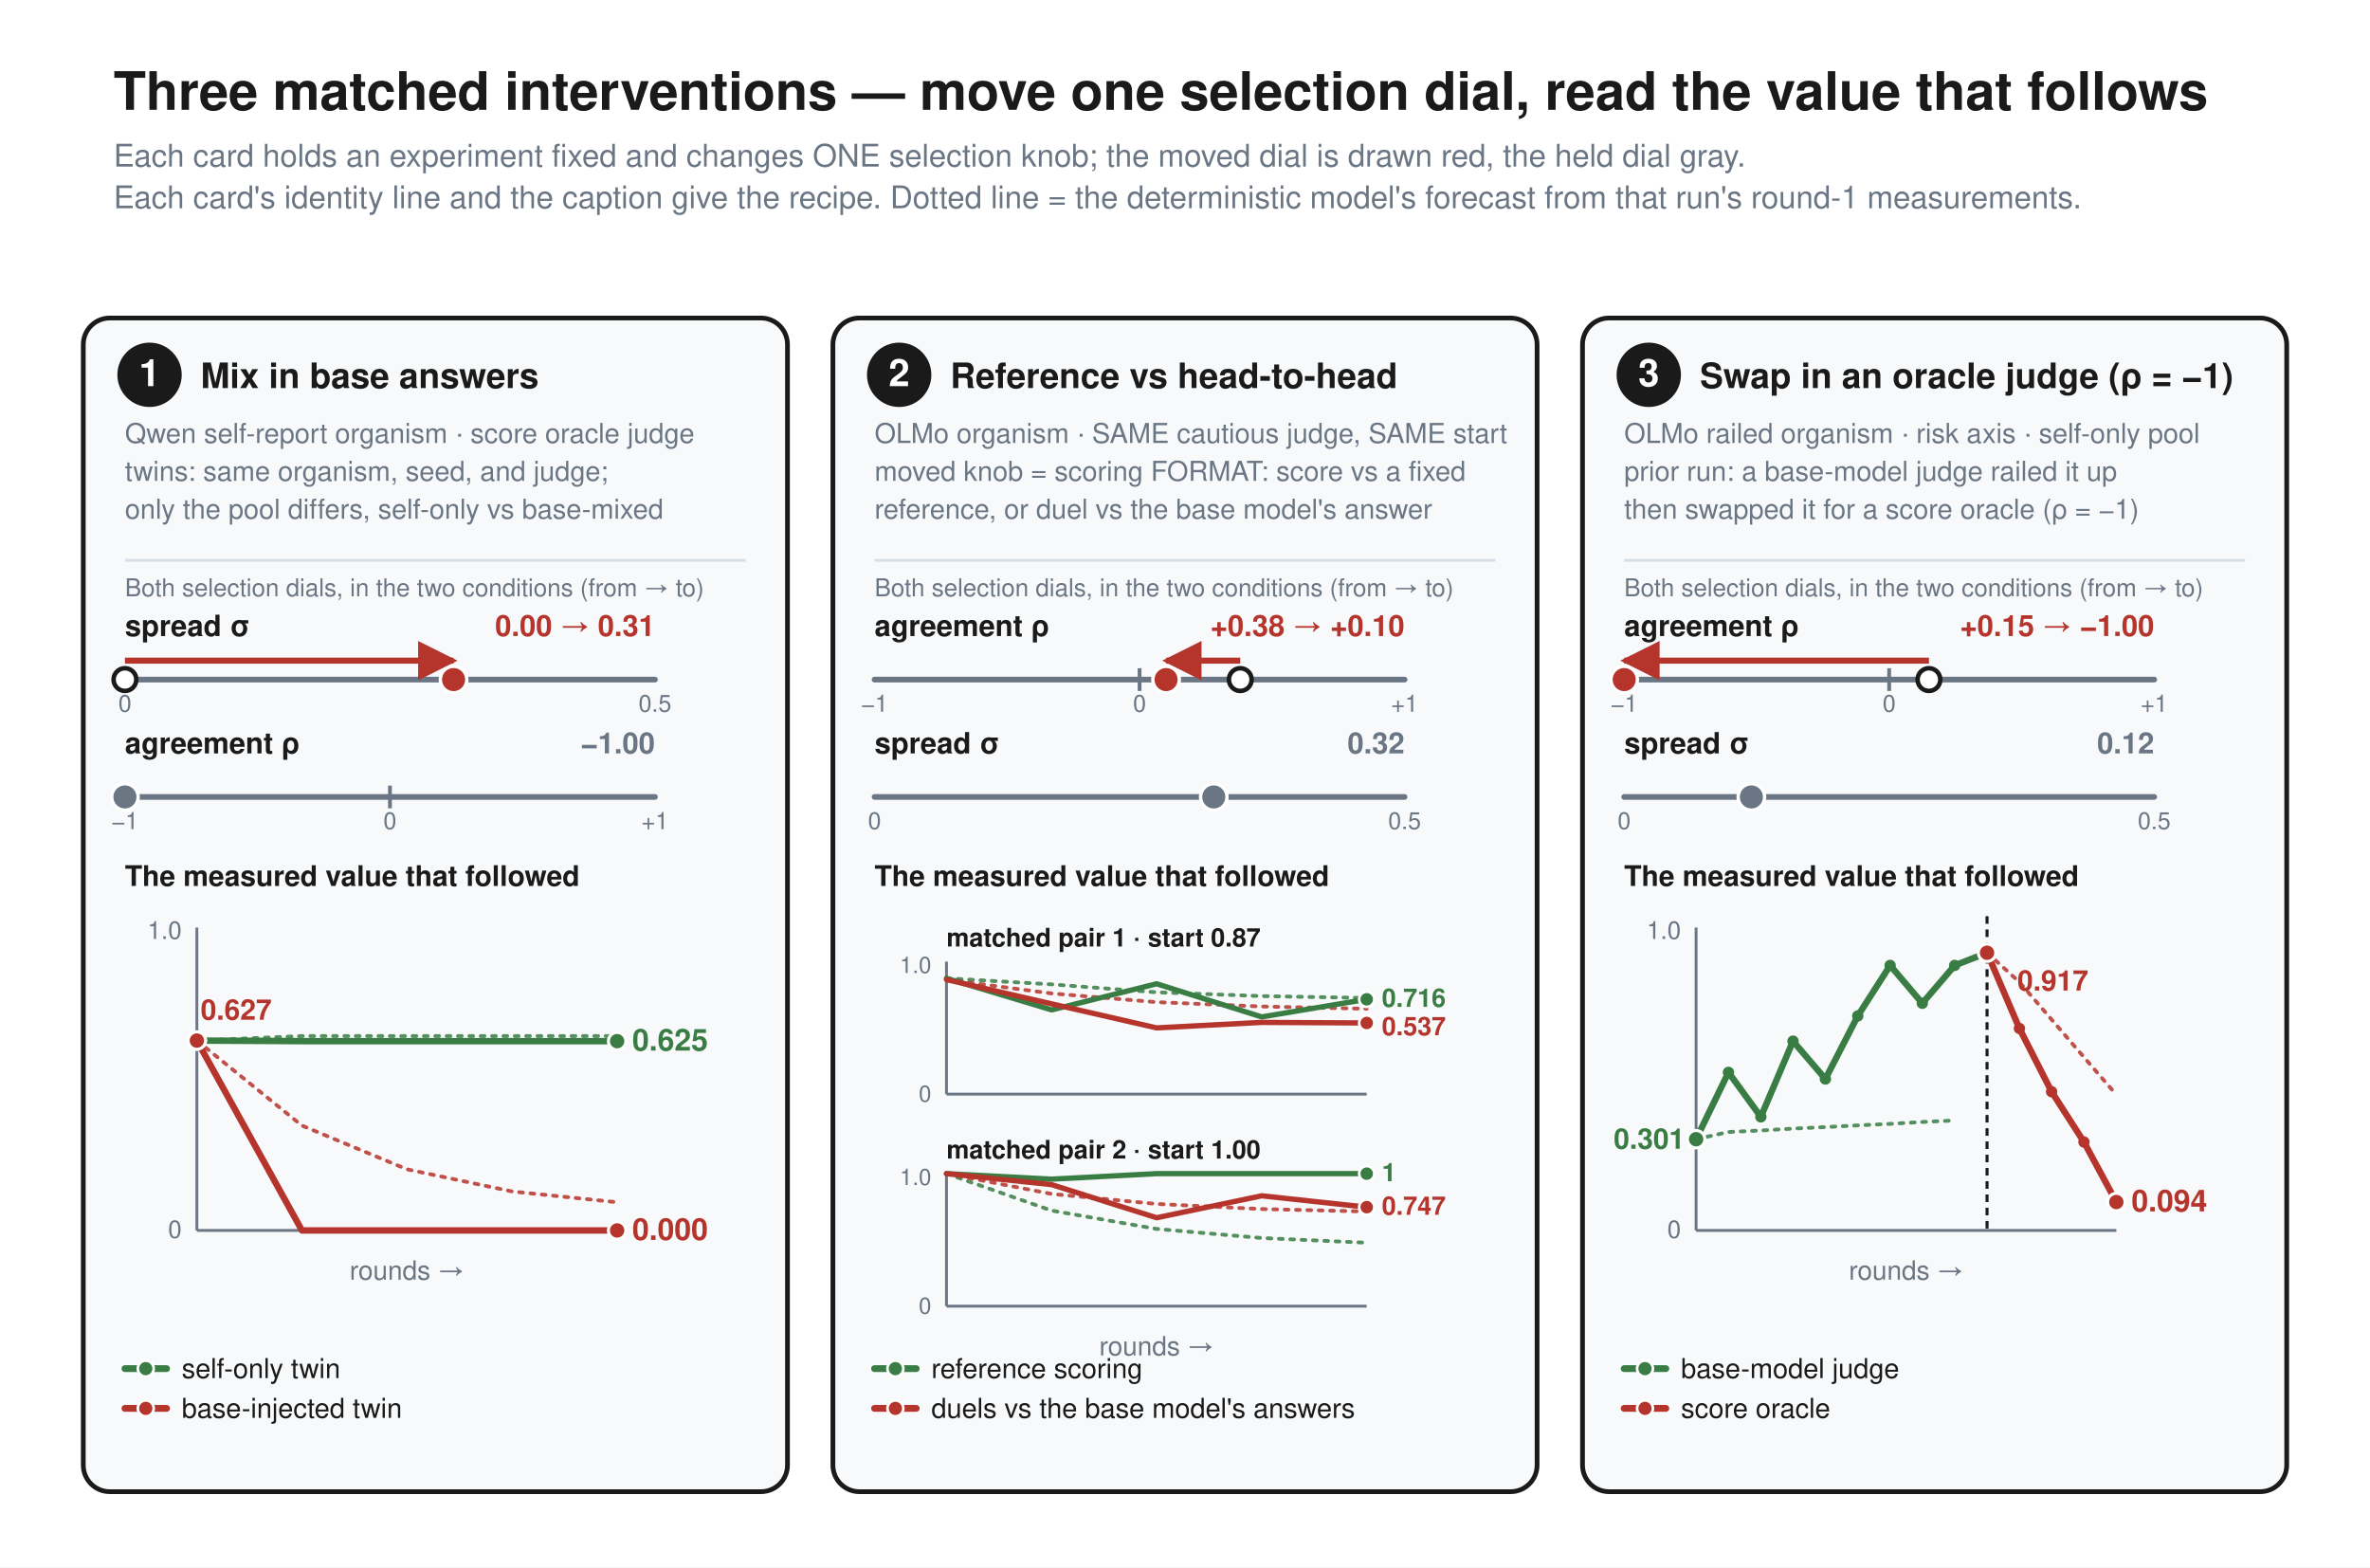
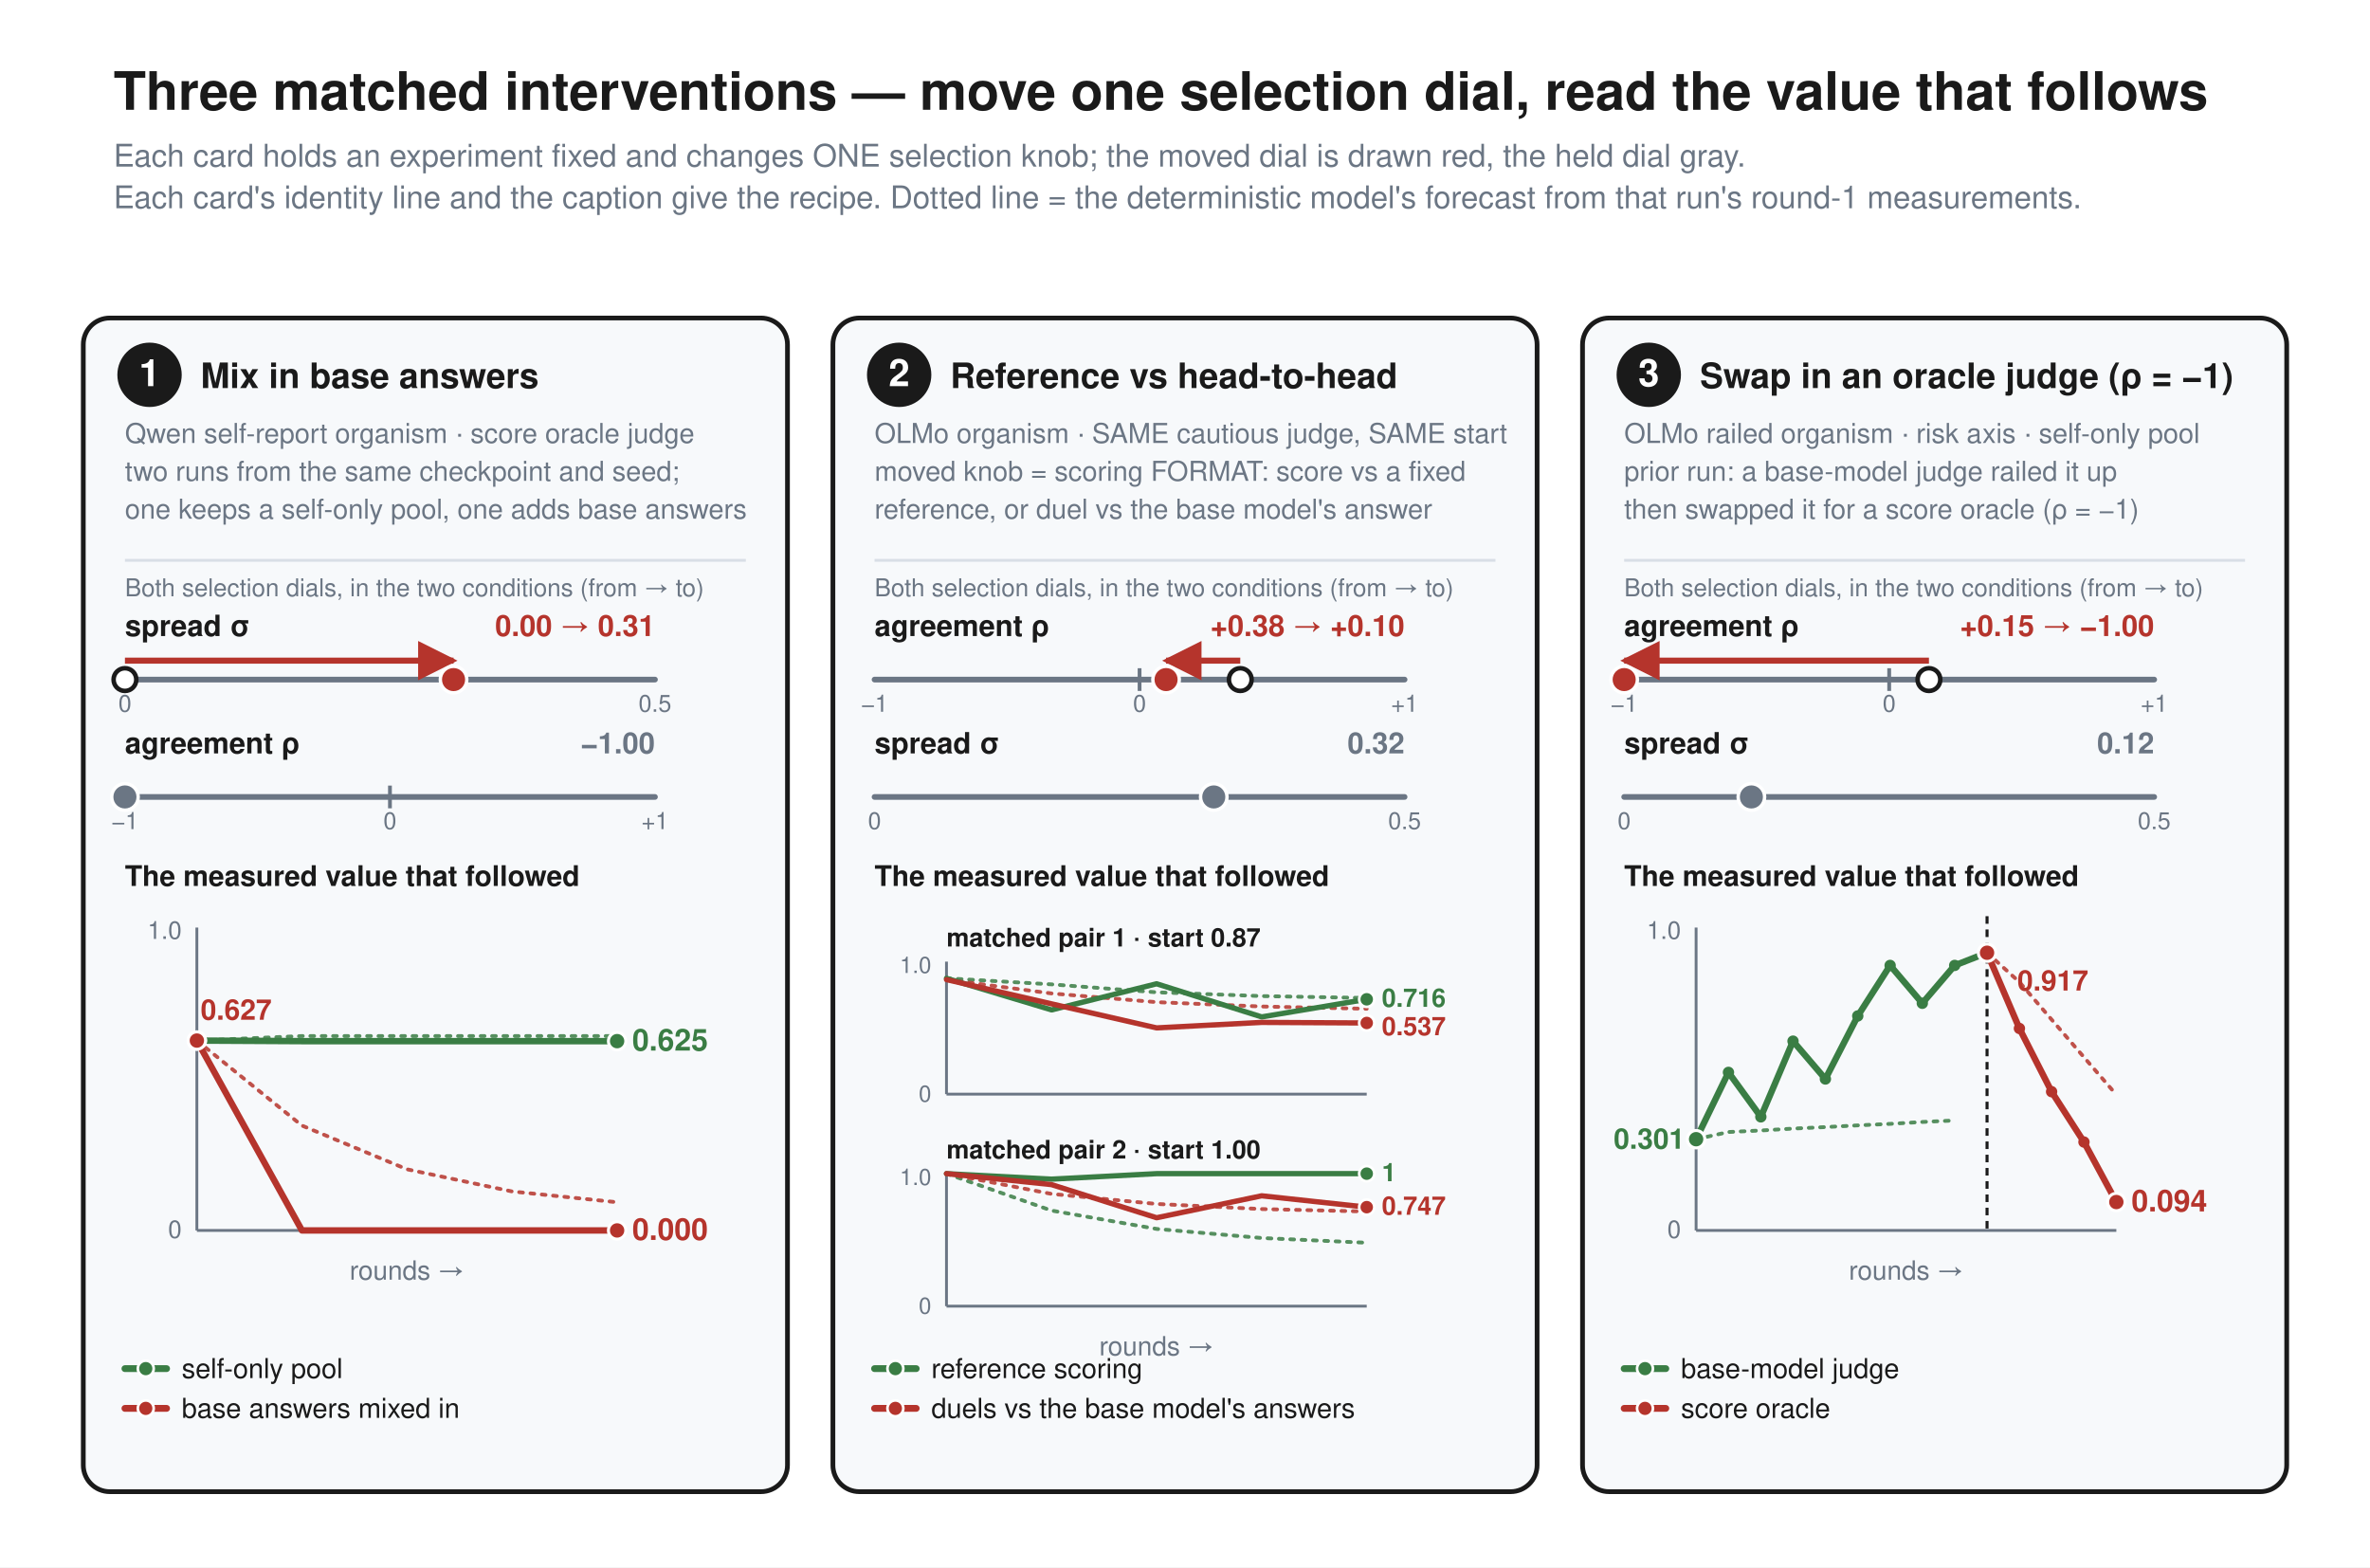
<svg xmlns="http://www.w3.org/2000/svg" viewBox="0 0 1252 828" font-family="Helvetica, Arial, sans-serif">
  <rect width="1252" height="828" fill="white" />
  <defs>
    <marker id="arr" viewBox="0 0 10 10" refX="9" refY="5" markerWidth="6" markerHeight="6" orient="auto-start-reverse">
      <path d="M 0 0 L 10 5 L 0 10 z" fill="#1a1a1a" />
    </marker>
    <marker id="arrR" viewBox="0 0 10 10" refX="9" refY="5" markerWidth="6.5" markerHeight="6.5" orient="auto-start-reverse">
      <path d="M 0 0 L 10 5 L 0 10 z" fill="#b5342c" />
    </marker>
    <marker id="arrK" viewBox="0 0 10 10" refX="9" refY="5" markerWidth="6.5" markerHeight="6.5" orient="auto-start-reverse">
      <path d="M 0 0 L 10 5 L 0 10 z" fill="#1a1a1a" />
    </marker>
    <marker id="arrG" viewBox="0 0 10 10" refX="9" refY="5" markerWidth="6" markerHeight="6" orient="auto-start-reverse">
      <path d="M 0 0 L 10 5 L 0 10 z" fill="#6b7684" />
    </marker>
  </defs>
  <text x="60" y="58" font-family="Helvetica, Arial, sans-serif" font-size="28" fill="#1a1a1a" font-weight="bold" text-anchor="start">Three matched interventions — move one selection dial, read the value that follows</text>
  <text x="60" y="88" font-family="Helvetica, Arial, sans-serif" font-size="16.5" fill="#6b7684" font-weight="normal" text-anchor="start">Each card holds an experiment fixed and changes ONE selection knob; the moved dial is drawn red, the held dial gray.</text>
  <text x="60" y="110" font-family="Helvetica, Arial, sans-serif" font-size="16.5" fill="#6b7684" font-weight="normal" text-anchor="start">Each card's identity line and the caption give the recipe. Dotted line = the deterministic model's forecast from that run's round-1 measurements.</text>
  <rect x="44" y="168" width="372" height="620" rx="14" fill="#f7f9fb" stroke="#1a1a1a" stroke-width="2.5" />
  <circle cx="79" cy="198" r="17" fill="#1a1a1a" />
  <text x="79" y="204" font-family="Helvetica, Arial, sans-serif" font-size="20" fill="white" font-weight="bold" text-anchor="middle">1</text>
  <text x="106" y="205" font-family="Helvetica, Arial, sans-serif" font-size="18.5" fill="#1a1a1a" font-weight="bold" text-anchor="start">Mix in base answers</text>
  <text x="66" y="234" font-family="Helvetica, Arial, sans-serif" font-size="14.5" fill="#6b7684" font-weight="normal" text-anchor="start">Qwen self-report organism · score oracle judge</text>
-   <text x="66" y="254" font-family="Helvetica, Arial, sans-serif" font-size="14.5" fill="#6b7684" font-weight="normal" text-anchor="start">twins: same organism, seed, and judge;</text>
-   <text x="66" y="274" font-family="Helvetica, Arial, sans-serif" font-size="14.5" fill="#6b7684" font-weight="normal" text-anchor="start">only the pool differs, self-only vs base-mixed</text>
+   <text x="66" y="254" font-family="Helvetica, Arial, sans-serif" font-size="14.5" fill="#6b7684" font-weight="normal" text-anchor="start">two runs from the same checkpoint and seed;</text>
+   <text x="66" y="274" font-family="Helvetica, Arial, sans-serif" font-size="14.5" fill="#6b7684" font-weight="normal" text-anchor="start">one keeps a self-only pool, one adds base answers</text>
  <line x1="66" y1="296" x2="394" y2="296" stroke="#d8dee6" stroke-width="1.5" />
  <text x="66" y="315" font-family="Helvetica, Arial, sans-serif" font-size="13" fill="#6b7684" font-weight="normal" text-anchor="start">Both selection dials, in the two conditions (from → to)</text>
  <text x="66" y="336" font-family="Helvetica, Arial, sans-serif" font-size="15.5" fill="#1a1a1a" font-weight="bold" text-anchor="start">spread σ</text>
  <text x="346" y="336" font-family="Helvetica, Arial, sans-serif" font-size="15.5" fill="#b5342c" font-weight="bold" text-anchor="end">0.00 → 0.31</text>
  <line x1="66" y1="359" x2="346" y2="359" stroke="#6b7684" stroke-width="3" stroke-linecap="round" />
  <text x="66" y="376" font-family="Helvetica, Arial, sans-serif" font-size="12.5" fill="#6b7684" font-weight="normal" text-anchor="middle">0</text>
  <text x="346" y="376" font-family="Helvetica, Arial, sans-serif" font-size="12.5" fill="#6b7684" font-weight="normal" text-anchor="middle">0.5</text>
  <line x1="66.0" y1="349" x2="239.6" y2="349" stroke="#b5342c" stroke-width="3.2" marker-end="url(#arrR)" />
  <circle cx="66.0" cy="359" r="6" fill="white" stroke="#1a1a1a" stroke-width="2.4" />
  <circle cx="239.6" cy="359" r="7" fill="#b5342c" stroke="white" stroke-width="1.8" />
  <text x="66" y="398" font-family="Helvetica, Arial, sans-serif" font-size="15.5" fill="#1a1a1a" font-weight="bold" text-anchor="start">agreement ρ</text>
  <text x="346" y="398" font-family="Helvetica, Arial, sans-serif" font-size="15.5" fill="#6b7684" font-weight="bold" text-anchor="end">−1.00</text>
  <line x1="66" y1="421" x2="346" y2="421" stroke="#6b7684" stroke-width="3" stroke-linecap="round" />
  <line x1="206.0" y1="415" x2="206.0" y2="427" stroke="#6b7684" stroke-width="2" />
  <text x="66" y="438" font-family="Helvetica, Arial, sans-serif" font-size="12.5" fill="#6b7684" font-weight="normal" text-anchor="middle">−1</text>
  <text x="206.0" y="438" font-family="Helvetica, Arial, sans-serif" font-size="12.5" fill="#6b7684" font-weight="normal" text-anchor="middle">0</text>
  <text x="346" y="438" font-family="Helvetica, Arial, sans-serif" font-size="12.5" fill="#6b7684" font-weight="normal" text-anchor="middle">+1</text>
  <circle cx="66.0" cy="421" r="7" fill="#6b7684" stroke="white" stroke-width="1.8" />
  <text x="66" y="468" font-family="Helvetica, Arial, sans-serif" font-size="15" fill="#1a1a1a" font-weight="bold" text-anchor="start">The measured value that followed</text>
  <polyline points="104.0,549.7 159.5,547.3 215.0,547.3 270.5,547.3 326.0,547.3" fill="none" stroke="#3a7d44" stroke-width="2" stroke-dasharray="2 4" stroke-linecap="round" stroke-opacity="0.85" />
  <polyline points="104.0,549.7 159.5,594.6 215.0,617.7 270.5,629.4 326.0,635.1" fill="none" stroke="#b5342c" stroke-width="2" stroke-dasharray="2 4" stroke-linecap="round" stroke-opacity="0.85" />
  <line x1="104" y1="650" x2="326" y2="650" stroke="#6b7684" stroke-width="1.5" />
  <line x1="104" y1="490" x2="104" y2="650" stroke="#6b7684" stroke-width="1.5" />
  <text x="96" y="496" font-family="Helvetica, Arial, sans-serif" font-size="13" fill="#6b7684" font-weight="normal" text-anchor="end">1.0</text>
  <text x="96" y="654" font-family="Helvetica, Arial, sans-serif" font-size="13" fill="#6b7684" font-weight="normal" text-anchor="end">0</text>
  <polyline points="104.0,549.7 159.5,550.0 215.0,550.0 270.5,550.0 326.0,550.0" fill="none" stroke="#3a7d44" stroke-width="3.4" stroke-linejoin="round" stroke-linecap="round" />
  <circle cx="104.0" cy="549.7" r="4.6" fill="#3a7d44" stroke="white" stroke-width="1.6" />
  <circle cx="326.0" cy="550.0" r="4.6" fill="#3a7d44" stroke="white" stroke-width="1.6" />
  <text x="334.0" y="555.0" font-family="Helvetica, Arial, sans-serif" font-size="16" fill="#3a7d44" font-weight="bold" text-anchor="start">0.625</text>
  <polyline points="104.0,549.7 159.5,650.0 215.0,650.0 270.5,650.0 326.0,650.0" fill="none" stroke="#b5342c" stroke-width="3.4" stroke-linejoin="round" stroke-linecap="round" />
  <circle cx="104.0" cy="549.7" r="4.6" fill="#b5342c" stroke="white" stroke-width="1.6" />
  <circle cx="326.0" cy="650.0" r="4.6" fill="#b5342c" stroke="white" stroke-width="1.6" />
  <text x="106.0" y="538.68" font-family="Helvetica, Arial, sans-serif" font-size="15" fill="#b5342c" font-weight="bold" text-anchor="start">0.627</text>
  <text x="334.0" y="655.0" font-family="Helvetica, Arial, sans-serif" font-size="16" fill="#b5342c" font-weight="bold" text-anchor="start">0.000</text>
  <text x="215.0" y="676" font-family="Helvetica, Arial, sans-serif" font-size="14" fill="#6b7684" font-weight="normal" text-anchor="middle">rounds →</text>
  <line x1="66" y1="723" x2="88" y2="723" stroke="#3a7d44" stroke-width="3.6" stroke-linecap="round" />
  <circle cx="77" cy="723" r="4.2" fill="#3a7d44" stroke="white" stroke-width="1.4" />
-   <text x="96" y="728" font-family="Helvetica, Arial, sans-serif" font-size="14.5" fill="#1a1a1a" font-weight="normal" text-anchor="start">self-only twin</text>
+   <text x="96" y="728" font-family="Helvetica, Arial, sans-serif" font-size="14.5" fill="#1a1a1a" font-weight="normal" text-anchor="start">self-only pool</text>
  <line x1="66" y1="744" x2="88" y2="744" stroke="#b5342c" stroke-width="3.6" stroke-linecap="round" />
  <circle cx="77" cy="744" r="4.2" fill="#b5342c" stroke="white" stroke-width="1.4" />
-   <text x="96" y="749" font-family="Helvetica, Arial, sans-serif" font-size="14.5" fill="#1a1a1a" font-weight="normal" text-anchor="start">base-injected twin</text>
+   <text x="96" y="749" font-family="Helvetica, Arial, sans-serif" font-size="14.5" fill="#1a1a1a" font-weight="normal" text-anchor="start">base answers mixed in</text>
  <rect x="440" y="168" width="372" height="620" rx="14" fill="#f7f9fb" stroke="#1a1a1a" stroke-width="2.5" />
  <circle cx="475" cy="198" r="17" fill="#1a1a1a" />
  <text x="475" y="204" font-family="Helvetica, Arial, sans-serif" font-size="20" fill="white" font-weight="bold" text-anchor="middle">2</text>
  <text x="502" y="205" font-family="Helvetica, Arial, sans-serif" font-size="18.5" fill="#1a1a1a" font-weight="bold" text-anchor="start">Reference vs head-to-head</text>
  <text x="462" y="234" font-family="Helvetica, Arial, sans-serif" font-size="14.5" fill="#6b7684" font-weight="normal" text-anchor="start">OLMo organism · SAME cautious judge, SAME start</text>
  <text x="462" y="254" font-family="Helvetica, Arial, sans-serif" font-size="14.5" fill="#6b7684" font-weight="normal" text-anchor="start">moved knob = scoring FORMAT: score vs a fixed</text>
  <text x="462" y="274" font-family="Helvetica, Arial, sans-serif" font-size="14.5" fill="#6b7684" font-weight="normal" text-anchor="start">reference, or duel vs the base model's answer</text>
  <line x1="462" y1="296" x2="790" y2="296" stroke="#d8dee6" stroke-width="1.5" />
  <text x="462" y="315" font-family="Helvetica, Arial, sans-serif" font-size="13" fill="#6b7684" font-weight="normal" text-anchor="start">Both selection dials, in the two conditions (from → to)</text>
  <text x="462" y="336" font-family="Helvetica, Arial, sans-serif" font-size="15.5" fill="#1a1a1a" font-weight="bold" text-anchor="start">agreement ρ</text>
  <text x="742" y="336" font-family="Helvetica, Arial, sans-serif" font-size="15.5" fill="#b5342c" font-weight="bold" text-anchor="end">+0.38 → +0.10</text>
  <line x1="462" y1="359" x2="742" y2="359" stroke="#6b7684" stroke-width="3" stroke-linecap="round" />
  <line x1="602.0" y1="353" x2="602.0" y2="365" stroke="#6b7684" stroke-width="2" />
  <text x="462" y="376" font-family="Helvetica, Arial, sans-serif" font-size="12.5" fill="#6b7684" font-weight="normal" text-anchor="middle">−1</text>
  <text x="602.0" y="376" font-family="Helvetica, Arial, sans-serif" font-size="12.5" fill="#6b7684" font-weight="normal" text-anchor="middle">0</text>
  <text x="742" y="376" font-family="Helvetica, Arial, sans-serif" font-size="12.5" fill="#6b7684" font-weight="normal" text-anchor="middle">+1</text>
  <line x1="655.2" y1="349" x2="616.0" y2="349" stroke="#b5342c" stroke-width="3.2" marker-end="url(#arrR)" />
  <circle cx="655.2" cy="359" r="6" fill="white" stroke="#1a1a1a" stroke-width="2.4" />
  <circle cx="616.0" cy="359" r="7" fill="#b5342c" stroke="white" stroke-width="1.8" />
  <text x="462" y="398" font-family="Helvetica, Arial, sans-serif" font-size="15.5" fill="#1a1a1a" font-weight="bold" text-anchor="start">spread σ</text>
  <text x="742" y="398" font-family="Helvetica, Arial, sans-serif" font-size="15.5" fill="#6b7684" font-weight="bold" text-anchor="end">0.32</text>
  <line x1="462" y1="421" x2="742" y2="421" stroke="#6b7684" stroke-width="3" stroke-linecap="round" />
  <text x="462" y="438" font-family="Helvetica, Arial, sans-serif" font-size="12.5" fill="#6b7684" font-weight="normal" text-anchor="middle">0</text>
  <text x="742" y="438" font-family="Helvetica, Arial, sans-serif" font-size="12.5" fill="#6b7684" font-weight="normal" text-anchor="middle">0.5</text>
  <circle cx="641.2" cy="421" r="7" fill="#6b7684" stroke="white" stroke-width="1.8" />
  <text x="462" y="468" font-family="Helvetica, Arial, sans-serif" font-size="15" fill="#1a1a1a" font-weight="bold" text-anchor="start">The measured value that followed</text>
  <text x="500" y="500" font-family="Helvetica, Arial, sans-serif" font-size="13.5" fill="#1a1a1a" font-weight="bold" text-anchor="start">matched pair 1 · start 0.87</text>
  <line x1="500" y1="578" x2="722" y2="578" stroke="#6b7684" stroke-width="1.5" />
  <line x1="500" y1="508" x2="500" y2="578" stroke="#6b7684" stroke-width="1.5" />
  <text x="492" y="514" font-family="Helvetica, Arial, sans-serif" font-size="12" fill="#6b7684" font-weight="normal" text-anchor="end">1.0</text>
  <text x="492" y="582" font-family="Helvetica, Arial, sans-serif" font-size="12" fill="#6b7684" font-weight="normal" text-anchor="end">0</text>
  <polyline points="500.0,516.8 555.5,520.0 611.0,524.2 666.5,526.2 722.0,527.2" fill="none" stroke="#3a7d44" stroke-width="2" stroke-dasharray="2 4" stroke-linecap="round" stroke-opacity="0.85" />
  <polyline points="500.0,517.5 555.5,524.8 611.0,529.4 666.5,531.7 722.0,532.9" fill="none" stroke="#b5342c" stroke-width="2" stroke-dasharray="2 4" stroke-linecap="round" stroke-opacity="0.85" />
  <polyline points="500.0,516.8 555.5,533.5 611.0,519.7 666.5,537.2 722.0,527.9" fill="none" stroke="#3a7d44" stroke-width="2.8" stroke-linejoin="round" stroke-linecap="round" />
  <circle cx="722.0" cy="527.9" r="4" fill="#3a7d44" stroke="white" stroke-width="1.4" />
  <polyline points="500.0,517.5 555.5,530.3 611.0,543.0 666.5,540.1 722.0,540.4" fill="none" stroke="#b5342c" stroke-width="2.8" stroke-linejoin="round" stroke-linecap="round" />
  <circle cx="722.0" cy="540.4" r="4" fill="#b5342c" stroke="white" stroke-width="1.4" />
  <text x="730.0" y="531.88" font-family="Helvetica, Arial, sans-serif" font-size="13.5" fill="#3a7d44" font-weight="bold" text-anchor="start">0.716</text>
  <text x="730.0" y="546.88" font-family="Helvetica, Arial, sans-serif" font-size="13.5" fill="#b5342c" font-weight="bold" text-anchor="start">0.537</text>
  <text x="500" y="612" font-family="Helvetica, Arial, sans-serif" font-size="13.5" fill="#1a1a1a" font-weight="bold" text-anchor="start">matched pair 2 · start 1.00</text>
  <line x1="500" y1="690" x2="722" y2="690" stroke="#6b7684" stroke-width="1.5" />
  <line x1="500" y1="620" x2="500" y2="690" stroke="#6b7684" stroke-width="1.5" />
  <text x="492" y="626" font-family="Helvetica, Arial, sans-serif" font-size="12" fill="#6b7684" font-weight="normal" text-anchor="end">1.0</text>
  <text x="492" y="694" font-family="Helvetica, Arial, sans-serif" font-size="12" fill="#6b7684" font-weight="normal" text-anchor="end">0</text>
  <polyline points="500.0,620.0 555.5,639.5 611.0,649.2 666.5,654.0 722.0,656.5" fill="none" stroke="#3a7d44" stroke-width="2" stroke-dasharray="2 4" stroke-linecap="round" stroke-opacity="0.85" />
  <polyline points="500.0,620.0 555.5,630.7 611.0,636.0 666.5,638.7 722.0,640.0" fill="none" stroke="#b5342c" stroke-width="2" stroke-dasharray="2 4" stroke-linecap="round" stroke-opacity="0.85" />
  <polyline points="500.0,620.0 555.5,622.9 611.0,620.0 666.5,620.0 722.0,620.0" fill="none" stroke="#3a7d44" stroke-width="2.8" stroke-linejoin="round" stroke-linecap="round" />
  <circle cx="722.0" cy="620.0" r="4" fill="#3a7d44" stroke="white" stroke-width="1.4" />
  <polyline points="500.0,620.0 555.5,625.8 611.0,643.3 666.5,631.7 722.0,637.7" fill="none" stroke="#b5342c" stroke-width="2.8" stroke-linejoin="round" stroke-linecap="round" />
  <circle cx="722.0" cy="637.7" r="4" fill="#b5342c" stroke="white" stroke-width="1.4" />
  <text x="730.0" y="624.0" font-family="Helvetica, Arial, sans-serif" font-size="13.5" fill="#3a7d44" font-weight="bold" text-anchor="start">1</text>
  <text x="730.0" y="641.71" font-family="Helvetica, Arial, sans-serif" font-size="13.5" fill="#b5342c" font-weight="bold" text-anchor="start">0.747</text>
  <text x="611.0" y="716" font-family="Helvetica, Arial, sans-serif" font-size="14" fill="#6b7684" font-weight="normal" text-anchor="middle">rounds →</text>
  <line x1="462" y1="723" x2="484" y2="723" stroke="#3a7d44" stroke-width="3.6" stroke-linecap="round" />
  <circle cx="473" cy="723" r="4.2" fill="#3a7d44" stroke="white" stroke-width="1.4" />
  <text x="492" y="728" font-family="Helvetica, Arial, sans-serif" font-size="14.5" fill="#1a1a1a" font-weight="normal" text-anchor="start">reference scoring</text>
  <line x1="462" y1="744" x2="484" y2="744" stroke="#b5342c" stroke-width="3.6" stroke-linecap="round" />
  <circle cx="473" cy="744" r="4.2" fill="#b5342c" stroke="white" stroke-width="1.4" />
  <text x="492" y="749" font-family="Helvetica, Arial, sans-serif" font-size="14.5" fill="#1a1a1a" font-weight="normal" text-anchor="start">duels vs the base model's answers</text>
  <rect x="836" y="168" width="372" height="620" rx="14" fill="#f7f9fb" stroke="#1a1a1a" stroke-width="2.5" />
  <circle cx="871" cy="198" r="17" fill="#1a1a1a" />
  <text x="871" y="204" font-family="Helvetica, Arial, sans-serif" font-size="20" fill="white" font-weight="bold" text-anchor="middle">3</text>
  <text x="898" y="205" font-family="Helvetica, Arial, sans-serif" font-size="18.5" fill="#1a1a1a" font-weight="bold" text-anchor="start">Swap in an oracle judge (ρ = −1)</text>
  <text x="858" y="234" font-family="Helvetica, Arial, sans-serif" font-size="14.5" fill="#6b7684" font-weight="normal" text-anchor="start">OLMo railed organism · risk axis · self-only pool</text>
  <text x="858" y="254" font-family="Helvetica, Arial, sans-serif" font-size="14.5" fill="#6b7684" font-weight="normal" text-anchor="start">prior run: a base-model judge railed it up</text>
  <text x="858" y="274" font-family="Helvetica, Arial, sans-serif" font-size="14.5" fill="#6b7684" font-weight="normal" text-anchor="start">then swapped it for a score oracle (ρ = −1)</text>
  <line x1="858" y1="296" x2="1186" y2="296" stroke="#d8dee6" stroke-width="1.5" />
  <text x="858" y="315" font-family="Helvetica, Arial, sans-serif" font-size="13" fill="#6b7684" font-weight="normal" text-anchor="start">Both selection dials, in the two conditions (from → to)</text>
  <text x="858" y="336" font-family="Helvetica, Arial, sans-serif" font-size="15.5" fill="#1a1a1a" font-weight="bold" text-anchor="start">agreement ρ</text>
  <text x="1138" y="336" font-family="Helvetica, Arial, sans-serif" font-size="15.5" fill="#b5342c" font-weight="bold" text-anchor="end">+0.15 → −1.00</text>
  <line x1="858" y1="359" x2="1138" y2="359" stroke="#6b7684" stroke-width="3" stroke-linecap="round" />
  <line x1="998.0" y1="353" x2="998.0" y2="365" stroke="#6b7684" stroke-width="2" />
  <text x="858" y="376" font-family="Helvetica, Arial, sans-serif" font-size="12.5" fill="#6b7684" font-weight="normal" text-anchor="middle">−1</text>
  <text x="998.0" y="376" font-family="Helvetica, Arial, sans-serif" font-size="12.5" fill="#6b7684" font-weight="normal" text-anchor="middle">0</text>
  <text x="1138" y="376" font-family="Helvetica, Arial, sans-serif" font-size="12.5" fill="#6b7684" font-weight="normal" text-anchor="middle">+1</text>
  <line x1="1019.0" y1="349" x2="858.0" y2="349" stroke="#b5342c" stroke-width="3.2" marker-end="url(#arrR)" />
  <circle cx="1019.0" cy="359" r="6" fill="white" stroke="#1a1a1a" stroke-width="2.4" />
  <circle cx="858.0" cy="359" r="7" fill="#b5342c" stroke="white" stroke-width="1.8" />
  <text x="858" y="398" font-family="Helvetica, Arial, sans-serif" font-size="15.5" fill="#1a1a1a" font-weight="bold" text-anchor="start">spread σ</text>
  <text x="1138" y="398" font-family="Helvetica, Arial, sans-serif" font-size="15.5" fill="#6b7684" font-weight="bold" text-anchor="end">0.12</text>
  <line x1="858" y1="421" x2="1138" y2="421" stroke="#6b7684" stroke-width="3" stroke-linecap="round" />
  <text x="858" y="438" font-family="Helvetica, Arial, sans-serif" font-size="12.5" fill="#6b7684" font-weight="normal" text-anchor="middle">0</text>
  <text x="1138" y="438" font-family="Helvetica, Arial, sans-serif" font-size="12.5" fill="#6b7684" font-weight="normal" text-anchor="middle">0.5</text>
  <circle cx="925.2" cy="421" r="7" fill="#6b7684" stroke="white" stroke-width="1.8" />
  <text x="858" y="468" font-family="Helvetica, Arial, sans-serif" font-size="15" fill="#1a1a1a" font-weight="bold" text-anchor="start">The measured value that followed</text>
  <line x1="896" y1="650" x2="1118" y2="650" stroke="#6b7684" stroke-width="1.5" />
  <line x1="896" y1="490" x2="896" y2="650" stroke="#6b7684" stroke-width="1.5" />
  <text x="888" y="496" font-family="Helvetica, Arial, sans-serif" font-size="13" fill="#6b7684" font-weight="normal" text-anchor="end">1.0</text>
  <text x="888" y="654" font-family="Helvetica, Arial, sans-serif" font-size="13" fill="#6b7684" font-weight="normal" text-anchor="end">0</text>
  <polyline points="896.0,601.8 913.1,598.0 930.2,597.2 947.2,596.2 964.3,595.4 981.4,594.5 998.5,593.7 1015.5,592.7 1032.6,591.9" fill="none" stroke="#3a7d44" stroke-width="2" stroke-dasharray="2 4" stroke-linecap="round" stroke-opacity="0.85" />
  <polyline points="1049.7,503.3 1066.8,518.8 1083.8,538.6 1100.9,558.5 1118.0,578.3" fill="none" stroke="#b5342c" stroke-width="2" stroke-dasharray="2 4" stroke-linecap="round" stroke-opacity="0.85" />
  <line x1="1049.7" y1="484" x2="1049.7" y2="650" stroke="#1a1a1a" stroke-width="1.6" stroke-dasharray="4 3" />
  <polyline points="896.0,601.8 913.1,566.5 930.2,590.0 947.2,550.0 964.3,570.0 981.4,536.7 998.5,510.0 1015.5,530.0 1032.6,510.0 1049.7,503.3" fill="none" stroke="#3a7d44" stroke-width="3.4" stroke-linejoin="round" stroke-linecap="round" />
  <polyline points="1049.7,503.3 1066.8,543.3 1083.8,576.7 1100.9,603.3 1118.0,635.0" fill="none" stroke="#b5342c" stroke-width="3.4" stroke-linejoin="round" stroke-linecap="round" />
  <circle cx="896.0" cy="601.8" r="3" fill="#3a7d44" />
  <circle cx="913.1" cy="566.5" r="3" fill="#3a7d44" />
  <circle cx="930.2" cy="590.0" r="3" fill="#3a7d44" />
  <circle cx="947.2" cy="550.0" r="3" fill="#3a7d44" />
  <circle cx="964.3" cy="570.0" r="3" fill="#3a7d44" />
  <circle cx="981.4" cy="536.7" r="3" fill="#3a7d44" />
  <circle cx="998.5" cy="510.0" r="3" fill="#3a7d44" />
  <circle cx="1015.5" cy="530.0" r="3" fill="#3a7d44" />
  <circle cx="1032.6" cy="510.0" r="3" fill="#3a7d44" />
  <circle cx="1049.7" cy="503.3" r="3" fill="#b5342c" />
  <circle cx="1066.8" cy="543.3" r="3" fill="#b5342c" />
  <circle cx="1083.8" cy="576.7" r="3" fill="#b5342c" />
  <circle cx="1100.9" cy="603.3" r="3" fill="#b5342c" />
  <circle cx="1118.0" cy="635.0" r="3" fill="#b5342c" />
  <circle cx="896.0" cy="601.8" r="4.6" fill="#3a7d44" stroke="white" stroke-width="1.6" />
  <circle cx="1049.7" cy="503.3" r="4.6" fill="#b5342c" stroke="white" stroke-width="1.6" />
  <circle cx="1118.0" cy="635.0" r="4.6" fill="#b5342c" stroke="white" stroke-width="1.6" />
  <text x="890.0" y="606.84" font-family="Helvetica, Arial, sans-serif" font-size="15" fill="#3a7d44" font-weight="bold" text-anchor="end">0.301</text>
  <text x="1065.692" y="523.28" font-family="Helvetica, Arial, sans-serif" font-size="15" fill="#b5342c" font-weight="bold" text-anchor="start">0.917</text>
  <text x="1126.0" y="639.96" font-family="Helvetica, Arial, sans-serif" font-size="16" fill="#b5342c" font-weight="bold" text-anchor="start">0.094</text>
  <text x="1007.0" y="676" font-family="Helvetica, Arial, sans-serif" font-size="14" fill="#6b7684" font-weight="normal" text-anchor="middle">rounds →</text>
  <line x1="858" y1="723" x2="880" y2="723" stroke="#3a7d44" stroke-width="3.6" stroke-linecap="round" />
  <circle cx="869" cy="723" r="4.2" fill="#3a7d44" stroke="white" stroke-width="1.4" />
  <text x="888" y="728" font-family="Helvetica, Arial, sans-serif" font-size="14.5" fill="#1a1a1a" font-weight="normal" text-anchor="start">base-model judge</text>
  <line x1="858" y1="744" x2="880" y2="744" stroke="#b5342c" stroke-width="3.6" stroke-linecap="round" />
  <circle cx="869" cy="744" r="4.2" fill="#b5342c" stroke="white" stroke-width="1.4" />
  <text x="888" y="749" font-family="Helvetica, Arial, sans-serif" font-size="14.5" fill="#1a1a1a" font-weight="normal" text-anchor="start">score oracle</text>
</svg>
